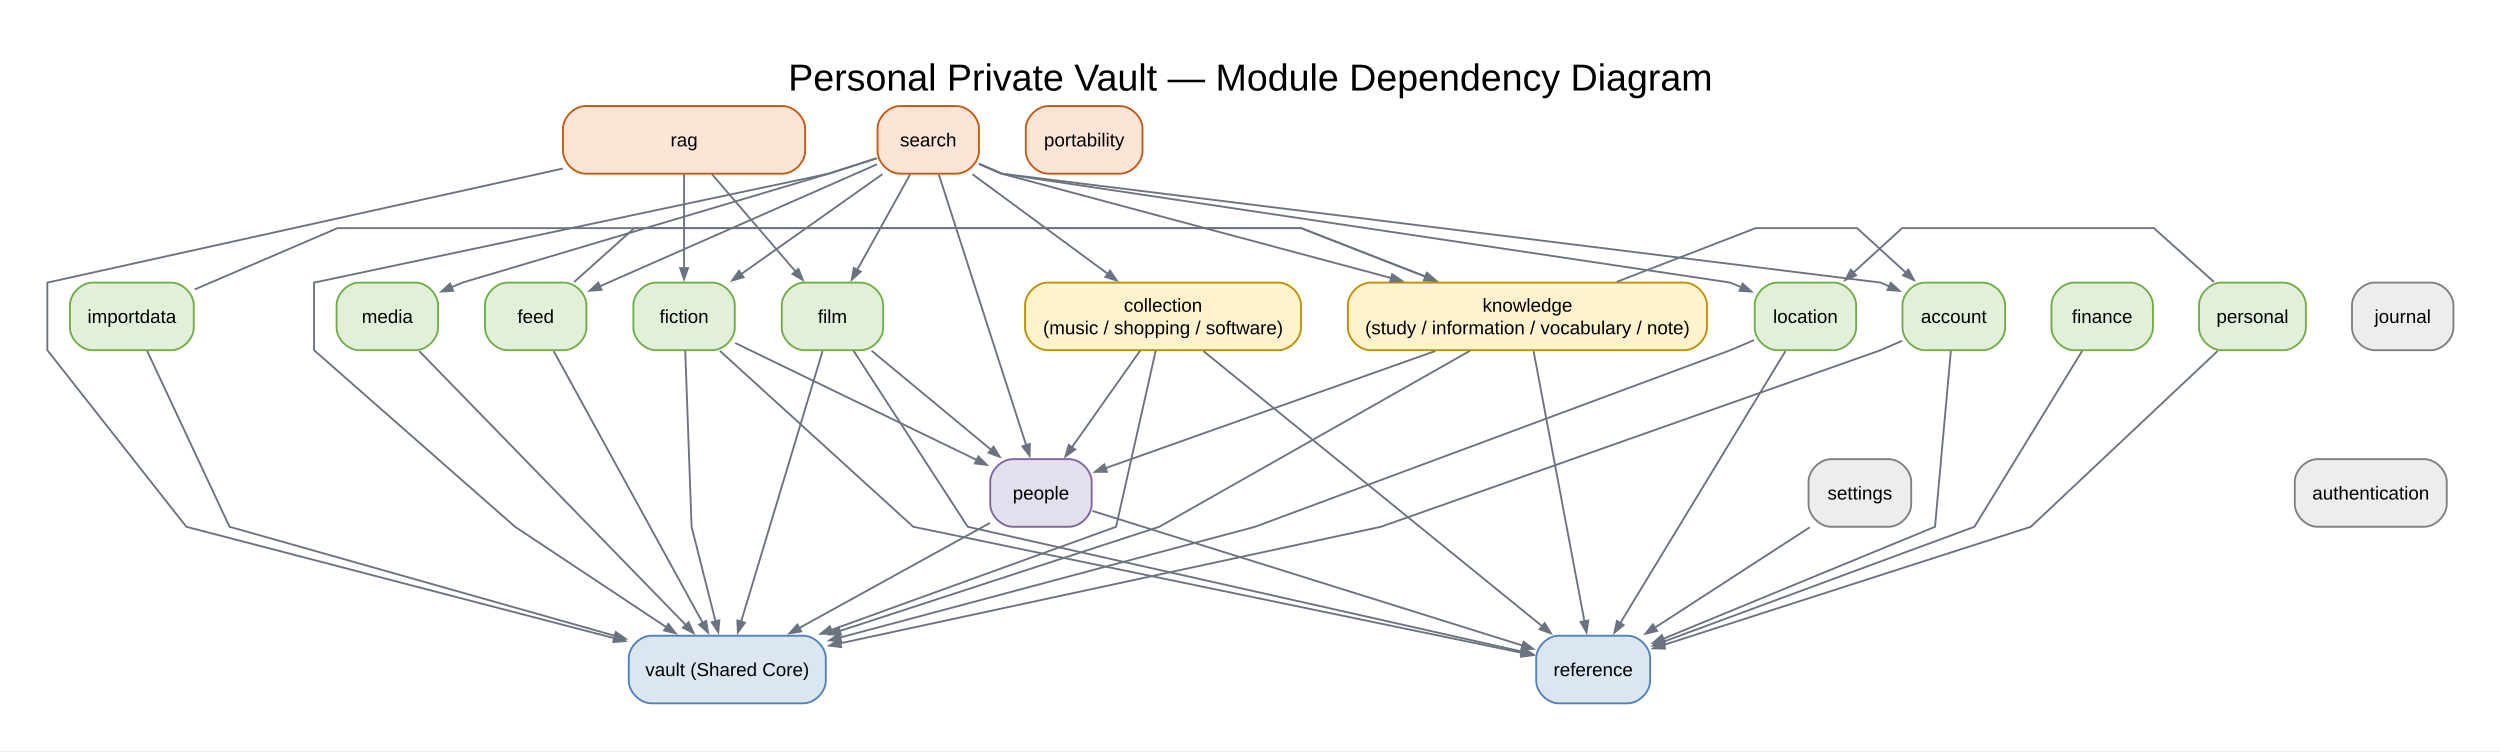
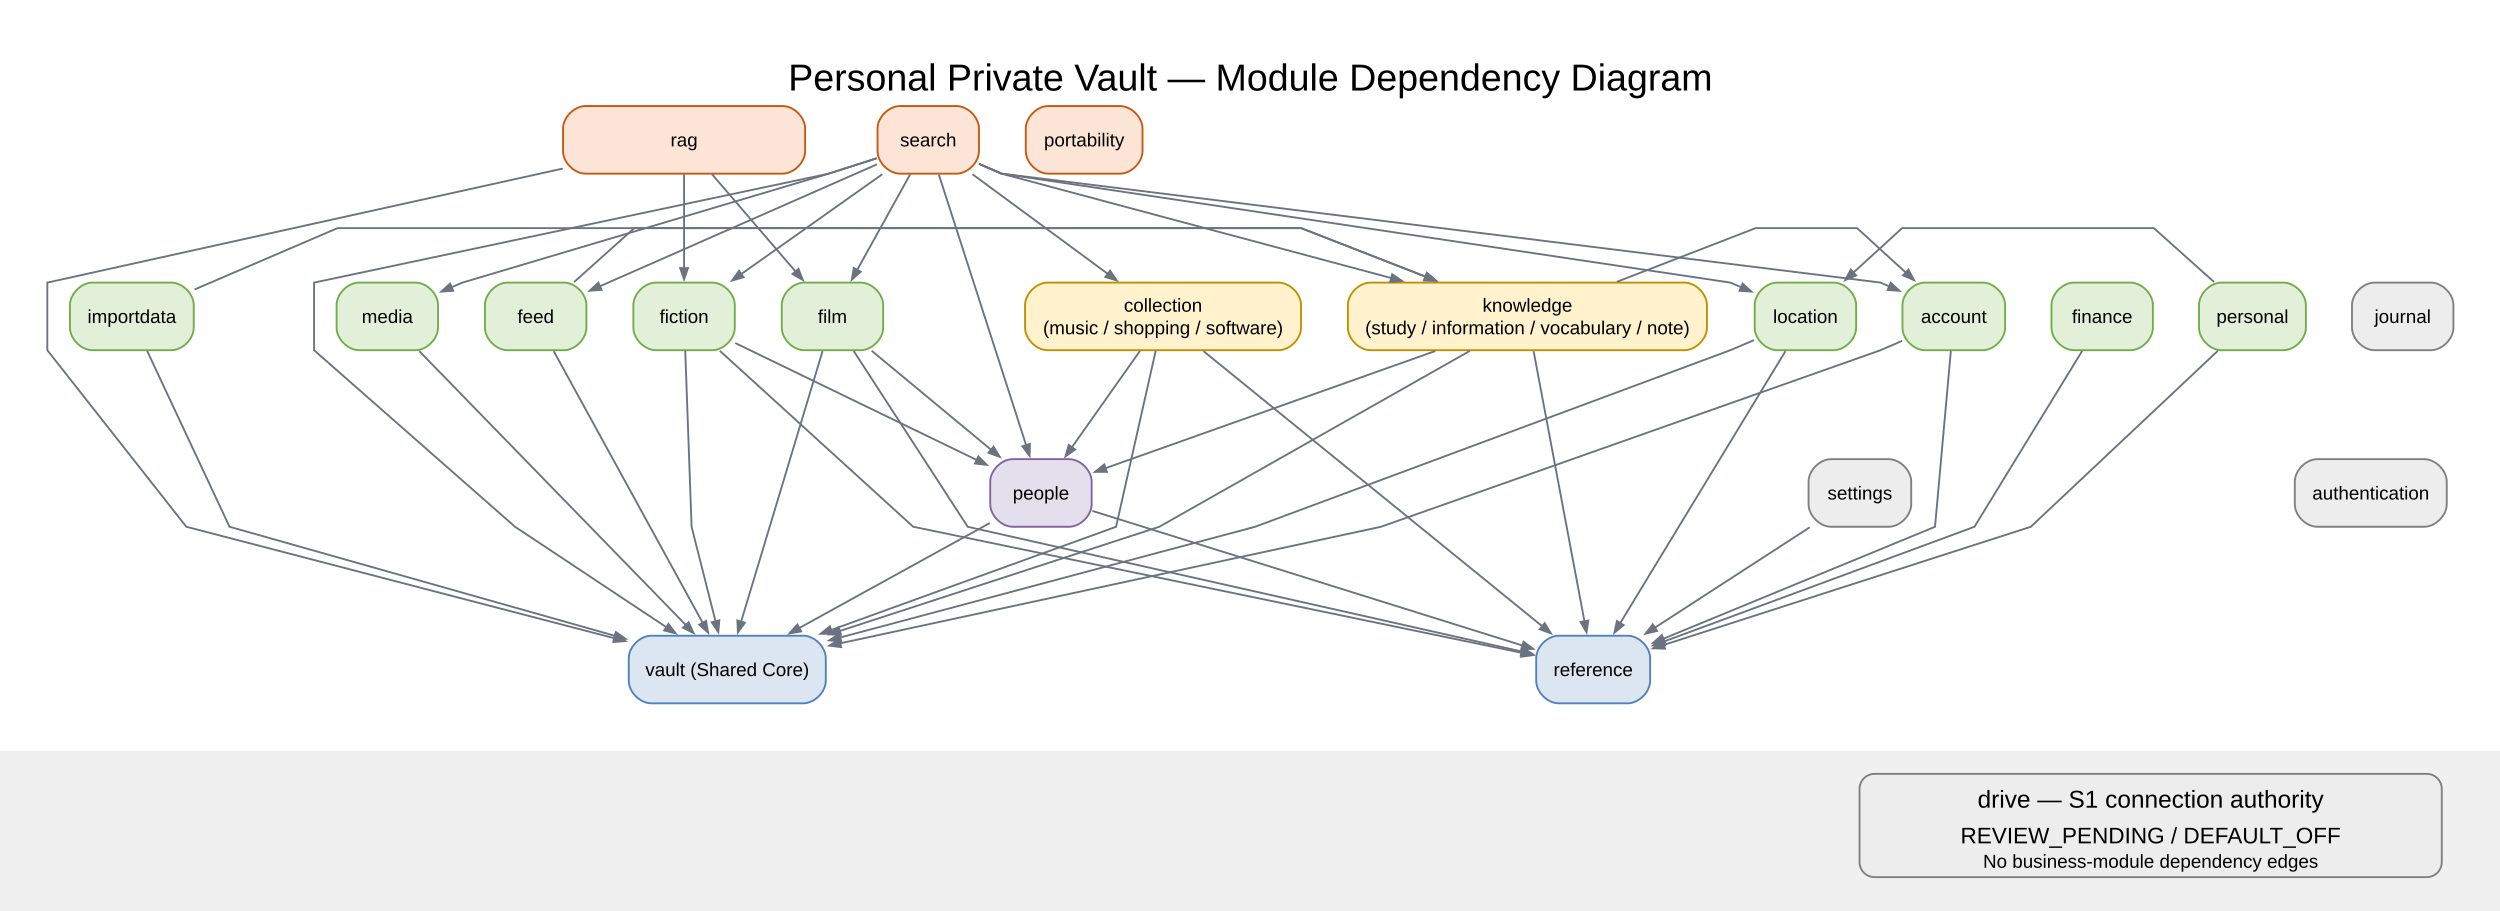
- <svg xmlns="http://www.w3.org/2000/svg" width="1331pt" height="400pt" viewBox="0.00 0.00 1331.00 400.00">
+ <svg xmlns="http://www.w3.org/2000/svg" width="1331pt" height="485pt" viewBox="0.00 0.00 1331.00 485.00">
  <g id="graph0" class="graph" transform="scale(1 1) rotate(0) translate(25.2 374.45)">
    <polygon fill="white" stroke="none" points="-25.2,25.2 -25.2,-374.45 1306.2,-374.45 1306.2,25.2 -25.2,25.2" />
    <text xml:space="preserve" text-anchor="middle" x="640.5" y="-326.25" font-family="Arial" font-size="20.00">Personal Private Vault — Module Dependency Diagram</text>
    <g id="node1" class="node">
      <path fill="#fce4d6" stroke="#c65911" d="M484,-318C484,-318 454,-318 454,-318 448,-318 442,-312 442,-306 442,-306 442,-294 442,-294 442,-288 448,-282 454,-282 454,-282 484,-282 484,-282 490,-282 496,-288 496,-294 496,-294 496,-306 496,-306 496,-312 490,-318 484,-318" />
      <text xml:space="preserve" text-anchor="middle" x="469" y="-296.5" font-family="Arial" font-size="10.00">search</text>
    </g>
    <g id="node3" class="node">
      <path fill="#e2f0d9" stroke="#70ad47" d="M275,-224C275,-224 245,-224 245,-224 239,-224 233,-218 233,-212 233,-212 233,-200 233,-200 233,-194 239,-188 245,-188 245,-188 275,-188 275,-188 281,-188 287,-194 287,-200 287,-200 287,-212 287,-212 287,-218 281,-224 275,-224" />
      <text xml:space="preserve" text-anchor="middle" x="260" y="-202.5" font-family="Arial" font-size="10.00">feed</text>
    </g>
    <g id="edge41" class="edge">
      <path fill="none" stroke="#6b7280" d="M441.68,-286.97C403.81,-270.31 335.41,-240.19 294.2,-222.05" />
      <polygon fill="#6b7280" stroke="#6b7280" points="295.05,-220.14 288.72,-219.64 293.36,-223.98 295.05,-220.14" />
    </g>
    <g id="node5" class="node">
      <path fill="#fff2cc" stroke="#bf9000" d="M871.58,-224C871.58,-224 704.42,-224 704.42,-224 698.42,-224 692.42,-218 692.42,-212 692.42,-212 692.42,-200 692.42,-200 692.42,-194 698.42,-188 704.42,-188 704.42,-188 871.58,-188 871.58,-188 877.58,-188 883.58,-194 883.58,-200 883.58,-200 883.58,-212 883.58,-212 883.58,-218 877.58,-224 871.58,-224" />
      <text xml:space="preserve" text-anchor="middle" x="788" y="-208.5" font-family="Arial" font-size="10.00">knowledge</text>
      <text xml:space="preserve" text-anchor="middle" x="788" y="-196.5" font-family="Arial" font-size="10.00">(study / information / vocabulary / note)</text>
    </g>
    <g id="edge38" class="edge">
      <path fill="none" stroke="#6b7280" d="M496.09,-287.19C502.74,-284.29 508,-282 508,-282 508,-282 632.6,-248.63 715.56,-226.4" />
      <polygon fill="#6b7280" stroke="#6b7280" points="715.99,-228.46 721.24,-224.88 714.9,-224.41 715.99,-228.46" />
    </g>
    <g id="node6" class="node">
      <path fill="#fff2cc" stroke="#bf9000" d="M655.46,-224C655.46,-224 532.54,-224 532.54,-224 526.54,-224 520.54,-218 520.54,-212 520.54,-212 520.54,-200 520.54,-200 520.54,-194 526.54,-188 532.54,-188 532.54,-188 655.46,-188 655.46,-188 661.46,-188 667.46,-194 667.46,-200 667.46,-200 667.46,-212 667.46,-212 667.46,-218 661.46,-224 655.46,-224" />
      <text xml:space="preserve" text-anchor="middle" x="594" y="-208.5" font-family="Arial" font-size="10.00">collection</text>
      <text xml:space="preserve" text-anchor="middle" x="594" y="-196.5" font-family="Arial" font-size="10.00">(music / shopping / software)</text>
    </g>
    <g id="edge39" class="edge">
      <path fill="none" stroke="#6b7280" d="M492.51,-281.7C512.94,-266.66 542.62,-244.82 564.61,-228.63" />
      <polygon fill="#6b7280" stroke="#6b7280" points="565.79,-230.37 569.37,-225.12 563.3,-226.99 565.79,-230.37" />
    </g>
    <g id="node7" class="node">
      <path fill="#e2f0d9" stroke="#70ad47" d="M1030.33,-224C1030.33,-224 999.67,-224 999.67,-224 993.67,-224 987.67,-218 987.67,-212 987.67,-212 987.67,-200 987.67,-200 987.67,-194 993.67,-188 999.67,-188 999.67,-188 1030.33,-188 1030.33,-188 1036.33,-188 1042.33,-194 1042.33,-200 1042.33,-200 1042.33,-212 1042.33,-212 1042.33,-218 1036.33,-224 1030.33,-224" />
      <text xml:space="preserve" text-anchor="middle" x="1015" y="-202.5" font-family="Arial" font-size="10.00">account</text>
    </g>
    <g id="edge40" class="edge">
      <path fill="none" stroke="#6b7280" d="M496.09,-287.19C502.74,-284.29 508,-282 508,-282 508,-282 976,-224 976,-224 976,-224 977.97,-223.14 981.02,-221.81" />
      <polygon fill="#6b7280" stroke="#6b7280" points="981.44,-223.92 986.1,-219.6 979.76,-220.07 981.44,-223.92" />
    </g>
    <g id="node8" class="node">
      <path fill="#e2f0d9" stroke="#70ad47" d="M354,-224C354,-224 324,-224 324,-224 318,-224 312,-218 312,-212 312,-212 312,-200 312,-200 312,-194 318,-188 324,-188 324,-188 354,-188 354,-188 360,-188 366,-194 366,-200 366,-200 366,-212 366,-212 366,-218 360,-224 354,-224" />
      <text xml:space="preserve" text-anchor="middle" x="339" y="-202.5" font-family="Arial" font-size="10.00">fiction</text>
    </g>
    <g id="edge34" class="edge">
      <path fill="none" stroke="#6b7280" d="M444.55,-281.7C423.21,-266.6 392.17,-244.63 369.27,-228.42" />
      <polygon fill="#6b7280" stroke="#6b7280" points="370.69,-226.85 364.58,-225.1 368.26,-230.28 370.69,-226.85" />
    </g>
    <g id="node9" class="node">
      <path fill="#e2f0d9" stroke="#70ad47" d="M433,-224C433,-224 403,-224 403,-224 397,-224 391,-218 391,-212 391,-212 391,-200 391,-200 391,-194 397,-188 403,-188 403,-188 433,-188 433,-188 439,-188 445,-194 445,-200 445,-200 445,-212 445,-212 445,-218 439,-224 433,-224" />
      <text xml:space="preserve" text-anchor="middle" x="418" y="-202.5" font-family="Arial" font-size="10.00">film</text>
    </g>
    <g id="edge35" class="edge">
      <path fill="none" stroke="#6b7280" d="M459.41,-281.7C451.43,-267.3 439.99,-246.67 431.16,-230.74" />
      <polygon fill="#6b7280" stroke="#6b7280" points="433.03,-229.78 428.28,-225.55 429.36,-231.82 433.03,-229.78" />
    </g>
    <g id="node10" class="node">
      <path fill="#e2f0d9" stroke="#70ad47" d="M196,-224C196,-224 166,-224 166,-224 160,-224 154,-218 154,-212 154,-212 154,-200 154,-200 154,-194 160,-188 166,-188 166,-188 196,-188 196,-188 202,-188 208,-194 208,-200 208,-200 208,-212 208,-212 208,-218 202,-224 196,-224" />
      <text xml:space="preserve" text-anchor="middle" x="181" y="-202.5" font-family="Arial" font-size="10.00">media</text>
    </g>
    <g id="edge36" class="edge">
      <path fill="none" stroke="#6b7280" d="M441.57,-290.2C428.64,-286.05 416,-282 416,-282 416,-282 221,-224 221,-224 221,-224 218.69,-223.02 215.18,-221.53" />
      <polygon fill="#6b7280" stroke="#6b7280" points="216.08,-219.63 209.74,-219.21 214.44,-223.49 216.08,-219.63" />
    </g>
    <g id="node11" class="node">
      <path fill="#e2f0d9" stroke="#70ad47" d="M951,-224C951,-224 921,-224 921,-224 915,-224 909,-218 909,-212 909,-212 909,-200 909,-200 909,-194 915,-188 921,-188 921,-188 951,-188 951,-188 957,-188 963,-194 963,-200 963,-200 963,-212 963,-212 963,-218 957,-224 951,-224" />
      <text xml:space="preserve" text-anchor="middle" x="936" y="-202.5" font-family="Arial" font-size="10.00">location</text>
    </g>
    <g id="edge37" class="edge">
      <path fill="none" stroke="#6b7280" d="M496.09,-287.19C502.74,-284.29 508,-282 508,-282 508,-282 896,-224 896,-224 896,-224 898.31,-223.02 901.82,-221.53" />
      <polygon fill="#6b7280" stroke="#6b7280" points="902.56,-223.49 907.26,-219.21 900.92,-219.63 902.56,-223.49" />
    </g>
    <g id="node15" class="node">
      <path fill="#e4dfec" stroke="#8064a2" d="M544,-130C544,-130 514,-130 514,-130 508,-130 502,-124 502,-118 502,-118 502,-106 502,-106 502,-100 508,-94 514,-94 514,-94 544,-94 544,-94 550,-94 556,-100 556,-106 556,-106 556,-118 556,-118 556,-124 550,-130 544,-130" />
      <text xml:space="preserve" text-anchor="middle" x="529" y="-108.5" font-family="Arial" font-size="10.00">people</text>
    </g>
    <g id="edge33" class="edge">
      <path fill="none" stroke="#6b7280" d="M474.64,-281.5C485.39,-248.18 508.82,-175.56 521.11,-137.46" />
      <polygon fill="#6b7280" stroke="#6b7280" points="523.11,-138.11 522.95,-131.76 519.11,-136.82 523.11,-138.11" />
    </g>
    <g id="node18" class="node">
      <path fill="#dce6f1" stroke="#4f81bd" d="M402.45,-36C402.45,-36 321.55,-36 321.55,-36 315.55,-36 309.55,-30 309.55,-24 309.55,-24 309.55,-12 309.55,-12 309.55,-6 315.55,0 321.55,0 321.55,0 402.45,0 402.45,0 408.45,0 414.45,-6 414.45,-12 414.45,-12 414.45,-24 414.45,-24 414.45,-30 408.45,-36 402.45,-36" />
      <text xml:space="preserve" text-anchor="middle" x="362" y="-14.5" font-family="Arial" font-size="10.00">vault (Shared Core)</text>
    </g>
    <g id="edge32" class="edge">
      <path fill="none" stroke="#6b7280" d="M441.57,-290.2C428.64,-286.05 416,-282 416,-282 416,-282 142,-224 142,-224 142,-224 142,-188 142,-188 142,-188 249,-94 249,-94 249,-94 296.33,-62.58 329.73,-40.42" />
      <polygon fill="#6b7280" stroke="#6b7280" points="330.69,-42.3 334.53,-37.23 328.37,-38.8 330.69,-42.3" />
    </g>
    <g id="node2" class="node">
      <path fill="#fce4d6" stroke="#c65911" d="M571.08,-318C571.08,-318 532.92,-318 532.92,-318 526.92,-318 520.92,-312 520.92,-306 520.92,-306 520.92,-294 520.92,-294 520.92,-288 526.92,-282 532.92,-282 532.92,-282 571.08,-282 571.08,-282 577.08,-282 583.08,-288 583.08,-294 583.08,-294 583.08,-306 583.08,-306 583.08,-312 577.08,-318 571.08,-318" />
      <text xml:space="preserve" text-anchor="middle" x="552" y="-296.5" font-family="Arial" font-size="10.00">portability</text>
    </g>
    <g id="edge26" class="edge">
      <path fill="none" stroke="#6b7280" d="M280.45,-224.31C295.19,-237.5 312.5,-253 312.5,-253 312.5,-253 667.5,-253 667.5,-253 667.5,-253 701.9,-239.58 733.93,-227.09" />
      <polygon fill="#6b7280" stroke="#6b7280" points="734.48,-229.13 739.31,-224.99 732.96,-225.21 734.48,-229.13" />
    </g>
    <g id="edge25" class="edge">
      <path fill="none" stroke="#6b7280" d="M269.6,-187.5C288.02,-153.9 328.36,-80.35 349.11,-42.51" />
      <polygon fill="#6b7280" stroke="#6b7280" points="350.73,-43.91 351.78,-37.64 347.05,-41.89 350.73,-43.91" />
    </g>
    <g id="node4" class="node">
      <path fill="#e2f0d9" stroke="#70ad47" d="M65.95,-224C65.95,-224 24.05,-224 24.05,-224 18.05,-224 12.05,-218 12.05,-212 12.05,-212 12.05,-200 12.05,-200 12.05,-194 18.05,-188 24.05,-188 24.05,-188 65.95,-188 65.95,-188 71.95,-188 77.95,-194 77.95,-200 77.95,-200 77.95,-212 77.95,-212 77.95,-218 71.95,-224 65.95,-224" />
      <text xml:space="preserve" text-anchor="middle" x="45" y="-202.5" font-family="Arial" font-size="10.00">importdata</text>
    </g>
    <g id="edge28" class="edge">
      <path fill="none" stroke="#6b7280" d="M78.45,-220.36C110.65,-234.18 154.5,-253 154.5,-253 154.5,-253 667.5,-253 667.5,-253 667.5,-253 701.9,-239.58 733.93,-227.09" />
      <polygon fill="#6b7280" stroke="#6b7280" points="734.48,-229.13 739.31,-224.99 732.96,-225.21 734.48,-229.13" />
    </g>
    <g id="edge27" class="edge">
      <path fill="none" stroke="#6b7280" d="M53.12,-187.66C67.75,-156.44 97,-94 97,-94 97,-94 224.25,-57.99 302.39,-35.87" />
      <polygon fill="#6b7280" stroke="#6b7280" points="302.67,-37.97 307.87,-34.32 301.53,-33.93 302.67,-37.97" />
    </g>
    <g id="edge19" class="edge">
      <path fill="none" stroke="#6b7280" d="M835.67,-224.44C869.71,-237.61 909.5,-253 909.5,-253 909.5,-253 963.5,-253 963.5,-253 963.5,-253 976.5,-241.13 989.44,-229.33" />
      <polygon fill="#6b7280" stroke="#6b7280" points="990.81,-230.92 993.82,-225.33 987.98,-227.82 990.81,-230.92" />
    </g>
    <g id="edge17" class="edge">
      <path fill="none" stroke="#6b7280" d="M738.98,-187.59C687.61,-169.34 608.26,-141.15 563.25,-125.16" />
      <polygon fill="#6b7280" stroke="#6b7280" points="564.11,-123.24 557.75,-123.21 562.7,-127.2 564.11,-123.24" />
    </g>
    <g id="edge16" class="edge">
      <path fill="none" stroke="#6b7280" d="M757.38,-187.66C702.25,-156.44 592,-94 592,-94 592,-94 489.81,-60.68 421.66,-38.45" />
      <polygon fill="#6b7280" stroke="#6b7280" points="422.56,-36.54 416.21,-36.68 421.26,-40.53 422.56,-36.54" />
    </g>
    <g id="node19" class="node">
      <path fill="#dce6f1" stroke="#4f81bd" d="M841.33,-36C841.33,-36 804.67,-36 804.67,-36 798.67,-36 792.67,-30 792.67,-24 792.67,-24 792.67,-12 792.67,-12 792.67,-6 798.67,0 804.67,0 804.67,0 841.33,0 841.33,0 847.33,0 853.33,-6 853.33,-12 853.33,-12 853.33,-24 853.33,-24 853.33,-30 847.33,-36 841.33,-36" />
      <text xml:space="preserve" text-anchor="middle" x="823" y="-14.5" font-family="Arial" font-size="10.00">reference</text>
    </g>
    <g id="edge18" class="edge">
      <path fill="none" stroke="#6b7280" d="M791.29,-187.5C797.56,-154.18 811.23,-81.56 818.4,-43.46" />
      <polygon fill="#6b7280" stroke="#6b7280" points="820.42,-44.09 819.46,-37.8 816.29,-43.31 820.42,-44.09" />
    </g>
    <g id="edge21" class="edge">
      <path fill="none" stroke="#6b7280" d="M581.77,-187.7C571.51,-173.17 556.77,-152.3 545.47,-136.31" />
      <polygon fill="#6b7280" stroke="#6b7280" points="547.22,-135.15 542.04,-131.46 543.79,-137.58 547.22,-135.15" />
    </g>
    <g id="edge20" class="edge">
      <path fill="none" stroke="#6b7280" d="M590.09,-187.66C583.06,-156.44 569,-94 569,-94 569,-94 478.54,-61.23 417.22,-39.01" />
      <polygon fill="#6b7280" stroke="#6b7280" points="418.05,-37.07 411.69,-37.01 416.62,-41.02 418.05,-37.07" />
    </g>
    <g id="edge22" class="edge">
      <path fill="none" stroke="#6b7280" d="M615.54,-187.5C657.51,-153.42 750.1,-78.21 796.05,-40.89" />
      <polygon fill="#6b7280" stroke="#6b7280" points="797.17,-42.68 800.51,-37.27 794.52,-39.42 797.17,-42.68" />
    </g>
    <g id="edge23" class="edge">
      <path fill="none" stroke="#6b7280" d="M987.49,-193.01C981.04,-190.2 976,-188 976,-188 976,-188 710,-94 710,-94 710,-94 521.75,-53.43 422.16,-31.97" />
      <polygon fill="#6b7280" stroke="#6b7280" points="422.64,-29.92 416.33,-30.71 421.76,-34.03 422.64,-29.92" />
    </g>
    <g id="edge24" class="edge">
      <path fill="none" stroke="#6b7280" d="M1013.44,-187.66C1010.62,-156.44 1005,-94 1005,-94 1005,-94 913.66,-56.36 860.4,-34.41" />
      <polygon fill="#6b7280" stroke="#6b7280" points="861.21,-32.47 854.86,-32.13 859.61,-36.36 861.21,-32.47" />
    </g>
    <g id="edge8" class="edge">
      <path fill="none" stroke="#6b7280" d="M366.22,-191.82C400.13,-175.4 458.07,-147.35 494.9,-129.51" />
      <polygon fill="#6b7280" stroke="#6b7280" points="495.67,-131.47 500.16,-126.97 493.84,-127.69 495.67,-131.47" />
    </g>
    <g id="edge7" class="edge">
      <path fill="none" stroke="#6b7280" d="M339.62,-187.66C340.75,-156.44 343,-94 343,-94 343,-94 350.25,-65.39 355.79,-43.51" />
      <polygon fill="#6b7280" stroke="#6b7280" points="357.78,-44.19 357.22,-37.86 353.71,-43.16 357.78,-44.19" />
    </g>
    <g id="edge9" class="edge">
      <path fill="none" stroke="#6b7280" d="M358.06,-187.66C392.38,-156.44 461,-94 461,-94 461,-94 692.47,-46.04 785.22,-26.83" />
      <polygon fill="#6b7280" stroke="#6b7280" points="785.52,-28.91 790.97,-25.64 784.66,-24.8 785.52,-28.91" />
    </g>
    <g id="edge11" class="edge">
      <path fill="none" stroke="#6b7280" d="M438.88,-187.7C457.02,-172.66 483.37,-150.82 502.9,-134.63" />
      <polygon fill="#6b7280" stroke="#6b7280" points="503.77,-136.64 507.05,-131.19 501.09,-133.4 503.77,-136.64" />
    </g>
    <g id="edge10" class="edge">
      <path fill="none" stroke="#6b7280" d="M412.73,-187.5C402.7,-154.18 380.84,-81.56 369.36,-43.46" />
      <polygon fill="#6b7280" stroke="#6b7280" points="371.39,-42.91 367.65,-37.77 367.37,-44.12 371.39,-42.91" />
    </g>
    <g id="edge12" class="edge">
      <path fill="none" stroke="#6b7280" d="M429.25,-187.66C449.5,-156.44 490,-94 490,-94 490,-94 697.56,-47.25 784.94,-27.57" />
      <polygon fill="#6b7280" stroke="#6b7280" points="785.4,-29.62 790.79,-26.25 784.48,-25.52 785.4,-29.62" />
    </g>
    <g id="edge13" class="edge">
      <path fill="none" stroke="#6b7280" d="M198.03,-187.5C230.99,-153.63 303.49,-79.13 340.03,-41.58" />
      <polygon fill="#6b7280" stroke="#6b7280" points="341.41,-43.17 344.09,-37.4 338.4,-40.24 341.41,-43.17" />
    </g>
    <g id="edge14" class="edge">
      <path fill="none" stroke="#6b7280" d="M908.66,-193.38C901.62,-190.39 896,-188 896,-188 896,-188 643,-94 643,-94 643,-94 504.17,-56.95 421.67,-34.93" />
      <polygon fill="#6b7280" stroke="#6b7280" points="422.65,-33.02 416.32,-33.5 421.57,-37.07 422.65,-33.02" />
    </g>
    <g id="edge15" class="edge">
      <path fill="none" stroke="#6b7280" d="M925.37,-187.5C904.96,-153.9 860.27,-80.35 837.28,-42.51" />
      <polygon fill="#6b7280" stroke="#6b7280" points="839.22,-41.65 834.31,-37.61 835.63,-43.83 839.22,-41.65" />
    </g>
    <g id="node12" class="node">
      <path fill="#e2f0d9" stroke="#70ad47" d="M1109,-224C1109,-224 1079,-224 1079,-224 1073,-224 1067,-218 1067,-212 1067,-212 1067,-200 1067,-200 1067,-194 1073,-188 1079,-188 1079,-188 1109,-188 1109,-188 1115,-188 1121,-194 1121,-200 1121,-200 1121,-212 1121,-212 1121,-218 1115,-224 1109,-224" />
      <text xml:space="preserve" text-anchor="middle" x="1094" y="-202.5" font-family="Arial" font-size="10.00">finance</text>
    </g>
    <g id="edge29" class="edge">
      <path fill="none" stroke="#6b7280" d="M1083.38,-187.66C1064.25,-156.44 1026,-94 1026,-94 1026,-94 918.91,-54.43 860.29,-32.78" />
      <polygon fill="#6b7280" stroke="#6b7280" points="861.17,-30.86 854.81,-30.75 859.71,-34.8 861.17,-30.86" />
    </g>
    <g id="node13" class="node">
      <path fill="#ededed" stroke="#7f7f7f" d="M1269,-224C1269,-224 1239,-224 1239,-224 1233,-224 1227,-218 1227,-212 1227,-212 1227,-200 1227,-200 1227,-194 1233,-188 1239,-188 1239,-188 1269,-188 1269,-188 1275,-188 1281,-194 1281,-200 1281,-200 1281,-212 1281,-212 1281,-218 1275,-224 1269,-224" />
      <text xml:space="preserve" text-anchor="middle" x="1254" y="-202.5" font-family="Arial" font-size="10.00">journal</text>
    </g>
    <g id="node14" class="node">
      <path fill="#e2f0d9" stroke="#70ad47" d="M1190.45,-224C1190.45,-224 1157.55,-224 1157.55,-224 1151.55,-224 1145.55,-218 1145.55,-212 1145.55,-212 1145.55,-200 1145.55,-200 1145.55,-194 1151.55,-188 1157.55,-188 1157.55,-188 1190.45,-188 1190.45,-188 1196.45,-188 1202.45,-194 1202.45,-200 1202.45,-200 1202.45,-212 1202.45,-212 1202.45,-218 1196.45,-224 1190.45,-224" />
      <text xml:space="preserve" text-anchor="middle" x="1174" y="-202.5" font-family="Arial" font-size="10.00">personal</text>
    </g>
    <g id="edge31" class="edge">
      <path fill="none" stroke="#6b7280" d="M1153.55,-224.31C1138.81,-237.5 1121.5,-253 1121.5,-253 1121.5,-253 987.5,-253 987.5,-253 987.5,-253 974.5,-241.13 961.56,-229.33" />
      <polygon fill="#6b7280" stroke="#6b7280" points="963.02,-227.82 957.18,-225.33 960.19,-230.92 963.02,-227.82" />
    </g>
    <g id="edge30" class="edge">
      <path fill="none" stroke="#6b7280" d="M1155.56,-187.66C1122.38,-156.44 1056,-94 1056,-94 1056,-94 926.25,-52.23 860.4,-31.04" />
      <polygon fill="#6b7280" stroke="#6b7280" points="861.26,-29.11 854.9,-29.27 859.97,-33.11 861.26,-29.11" />
    </g>
    <g id="edge5" class="edge">
      <path fill="none" stroke="#6b7280" d="M501.8,-96.01C474.19,-80.8 431.2,-57.12 400.18,-40.03" />
      <polygon fill="#6b7280" stroke="#6b7280" points="401.35,-38.28 395.08,-37.22 399.32,-41.96 401.35,-38.28" />
    </g>
    <g id="edge6" class="edge">
      <path fill="none" stroke="#6b7280" d="M556.39,-102.43C609.27,-85.88 725.46,-49.52 785.47,-30.74" />
      <polygon fill="#6b7280" stroke="#6b7280" points="785.96,-32.79 791.06,-28.99 784.71,-28.78 785.96,-32.79" />
    </g>
    <g id="node16" class="node">
      <path fill="#ededed" stroke="#7f7f7f" d="M980.33,-130C980.33,-130 949.67,-130 949.67,-130 943.67,-130 937.67,-124 937.67,-118 937.67,-118 937.67,-106 937.67,-106 937.67,-100 943.67,-94 949.67,-94 949.67,-94 980.33,-94 980.33,-94 986.33,-94 992.33,-100 992.33,-106 992.33,-106 992.33,-118 992.33,-118 992.33,-124 986.33,-130 980.33,-130" />
      <text xml:space="preserve" text-anchor="middle" x="965" y="-108.5" font-family="Arial" font-size="10.00">settings</text>
    </g>
    <g id="edge4" class="edge">
      <path fill="none" stroke="#6b7280" d="M938.29,-93.7C914.89,-78.53 880.79,-56.44 855.75,-40.22" />
      <polygon fill="#6b7280" stroke="#6b7280" points="857.04,-38.55 850.86,-37.05 854.75,-42.07 857.04,-38.55" />
    </g>
    <g id="node17" class="node">
      <path fill="#ededed" stroke="#7f7f7f" d="M1265.45,-130C1265.45,-130 1208.55,-130 1208.55,-130 1202.55,-130 1196.55,-124 1196.55,-118 1196.55,-118 1196.55,-106 1196.55,-106 1196.55,-100 1202.55,-94 1208.55,-94 1208.55,-94 1265.45,-94 1265.45,-94 1271.45,-94 1277.45,-100 1277.45,-106 1277.45,-106 1277.45,-118 1277.45,-118 1277.45,-124 1271.45,-130 1265.45,-130" />
      <text xml:space="preserve" text-anchor="middle" x="1237" y="-108.5" font-family="Arial" font-size="10.00">authentication</text>
    </g>
    <g id="node20" class="node">
      <path fill="#fce4d6" stroke="#c65911" d="M391.45,-318C391.45,-318 286.55,-318 286.55,-318 280.55,-318 274.55,-312 274.55,-306 274.55,-306 274.55,-294 274.55,-294 274.55,-288 280.55,-282 286.55,-282 286.55,-282 391.45,-282 391.45,-282 397.45,-282 403.45,-288 403.45,-294 403.45,-294 403.45,-306 403.45,-306 403.45,-312 397.45,-318 391.45,-318" />
      <text xml:space="preserve" text-anchor="middle" x="339" y="-296.5" font-family="Arial" font-size="10.00">rag</text>
    </g>
    <g id="edge2" class="edge">
      <path fill="none" stroke="#6b7280" d="M339,-281.7C339,-267.56 339,-247.41 339,-231.59" />
      <polygon fill="#6b7280" stroke="#6b7280" points="341.1,-231.74 339,-225.74 336.9,-231.74 341.1,-231.74" />
    </g>
    <g id="edge3" class="edge">
      <path fill="none" stroke="#6b7280" d="M353.86,-281.7C366.44,-267.05 384.57,-245.93 398.35,-229.89" />
      <polygon fill="#6b7280" stroke="#6b7280" points="399.91,-231.3 402.22,-225.38 396.72,-228.56 399.91,-231.3" />
    </g>
    <g id="edge1" class="edge">
      <path fill="none" stroke="#6b7280" d="M274.44,-284.72C176.08,-262.96 0,-224 0,-224 0,-224 0,-188 0,-188 0,-188 74,-94 74,-94 74,-94 217.54,-56.62 301.95,-34.64" />
      <polygon fill="#6b7280" stroke="#6b7280" points="302.43,-36.68 307.71,-33.14 301.38,-32.62 302.43,-36.68" />
    </g>
  </g>
+   <g id="gdi26-drive" class="node">
+     <rect x="990" y="412" width="310" height="55" rx="8" fill="#ededed" stroke="#7f7f7f" />
+     <text x="1145" y="430" text-anchor="middle" font-family="Arial" font-size="13">drive — S1 connection authority</text>
+     <text x="1145" y="449" text-anchor="middle" font-family="Arial" font-size="12">REVIEW_PENDING / DEFAULT_OFF</text>
+     <text x="1145" y="462" text-anchor="middle" font-family="Arial" font-size="10">No business-module dependency edges</text>
+   </g>
</svg>
